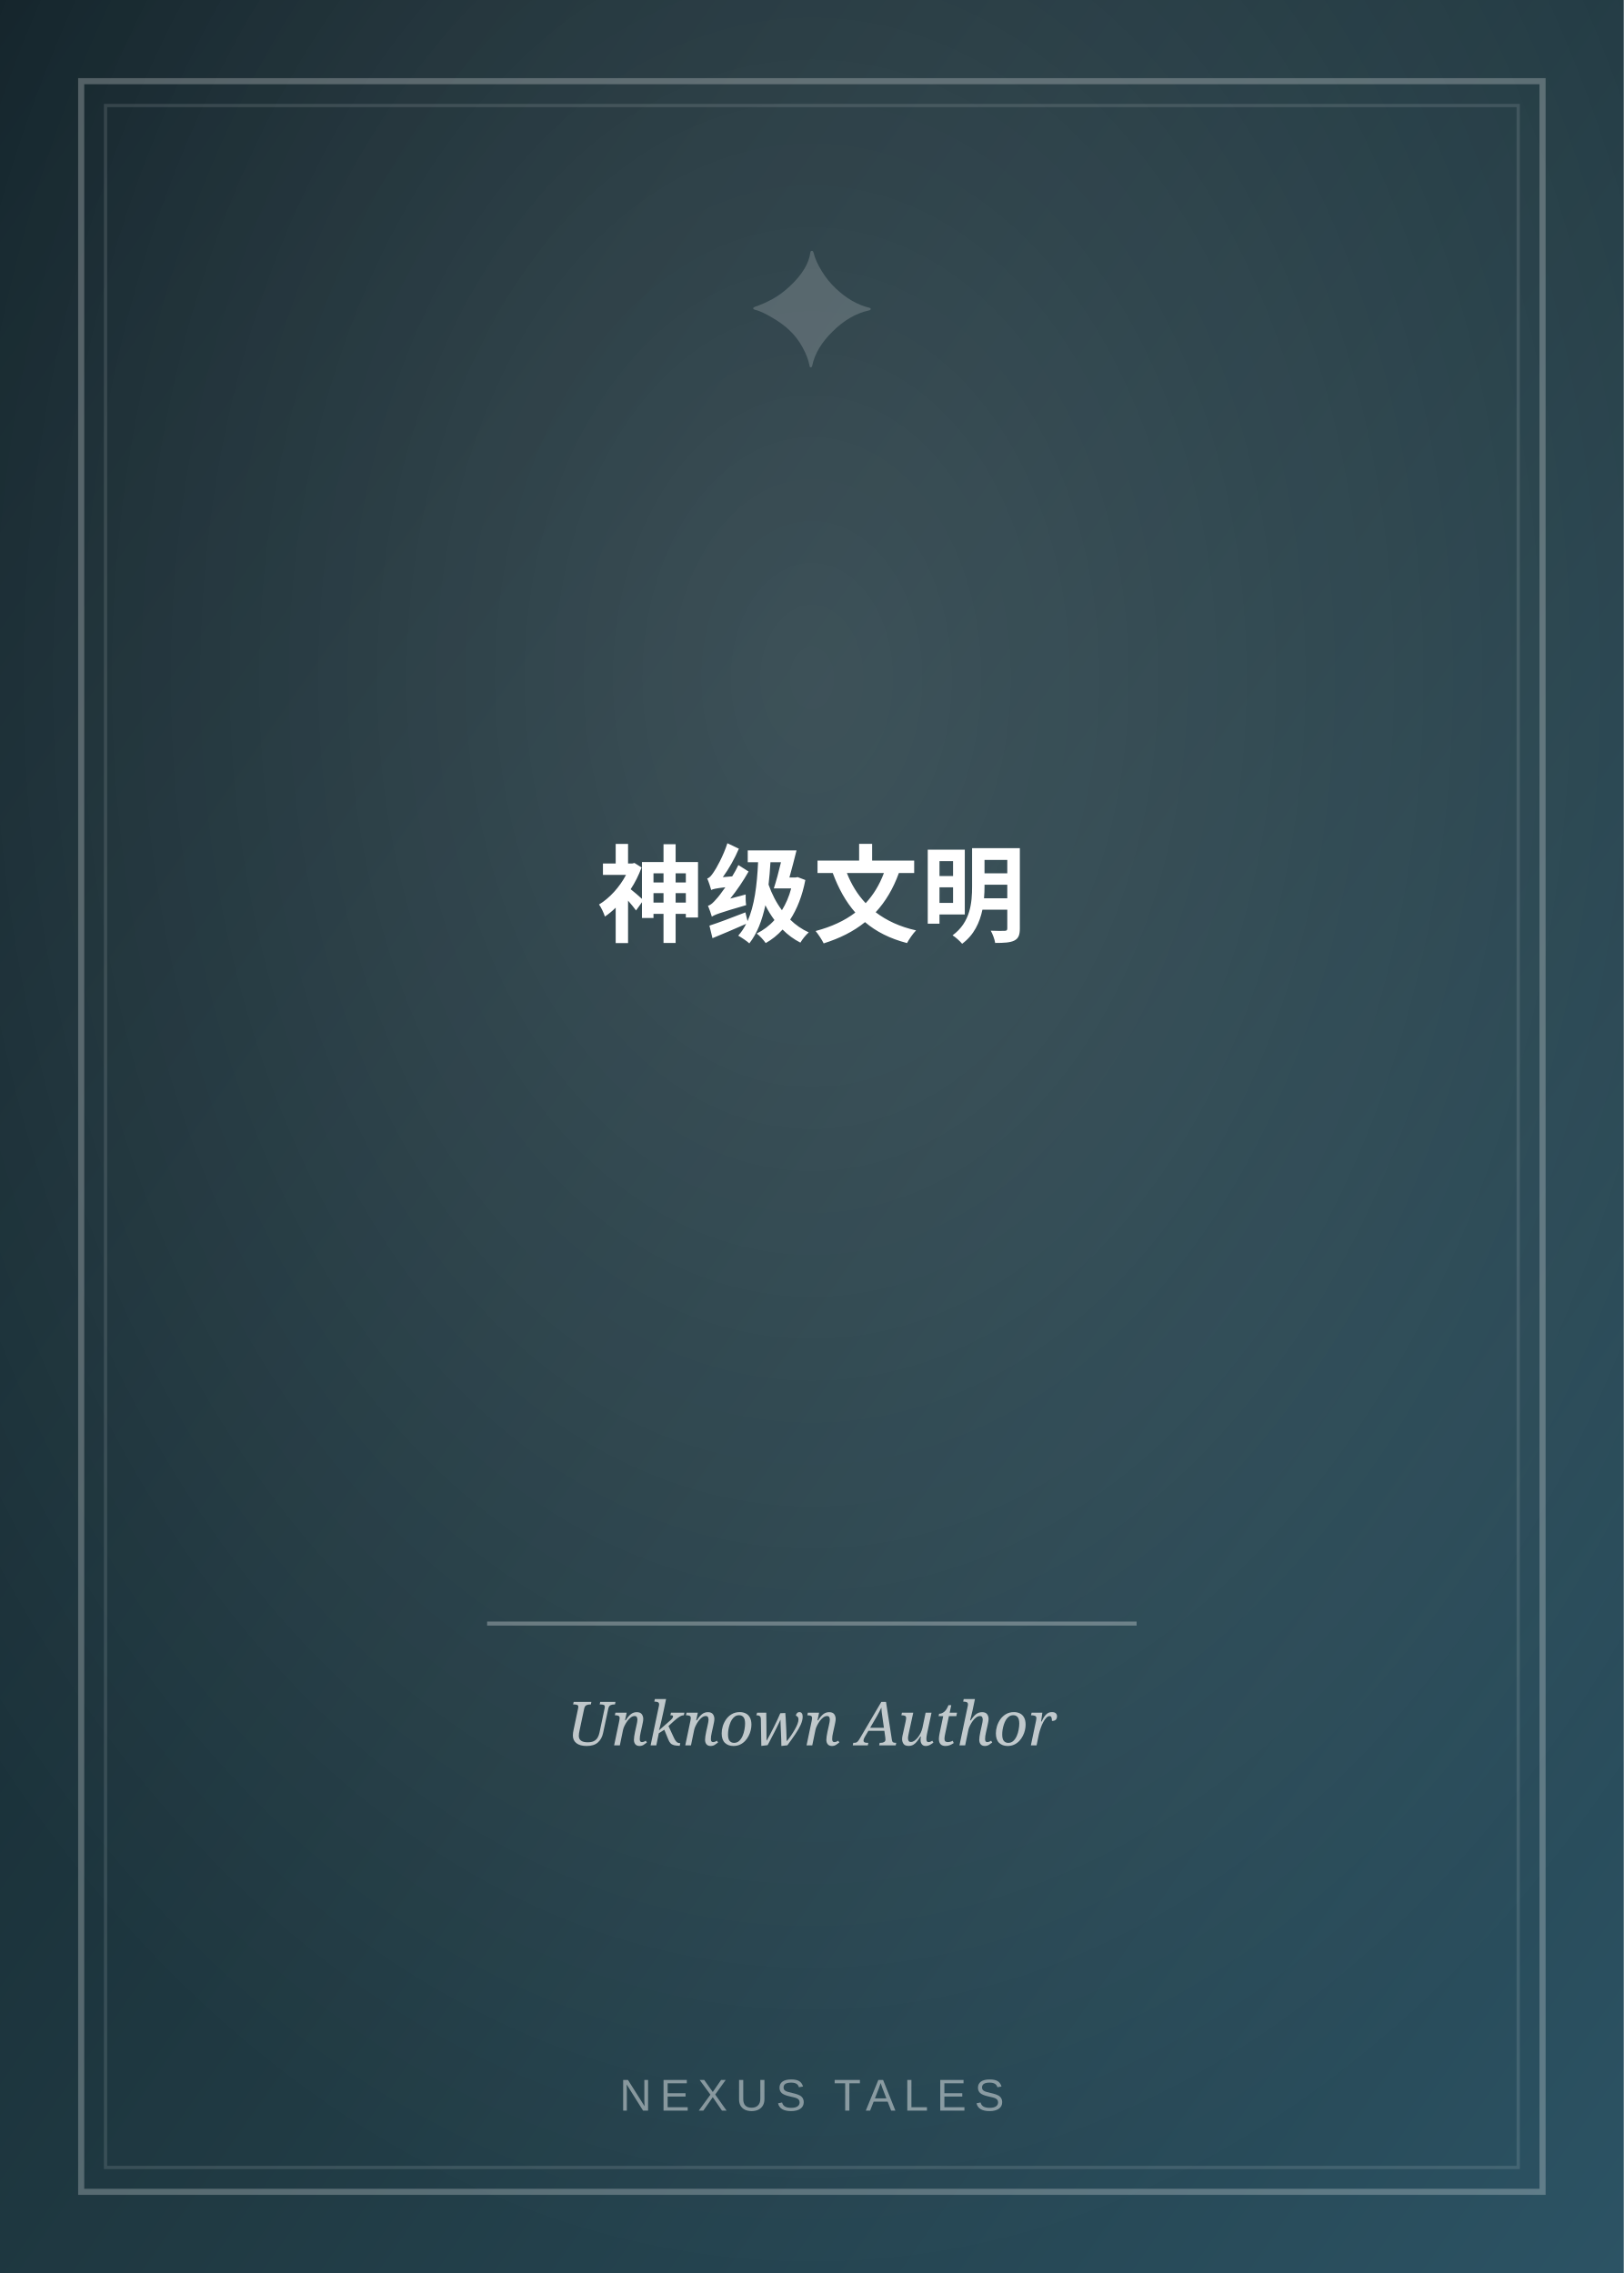
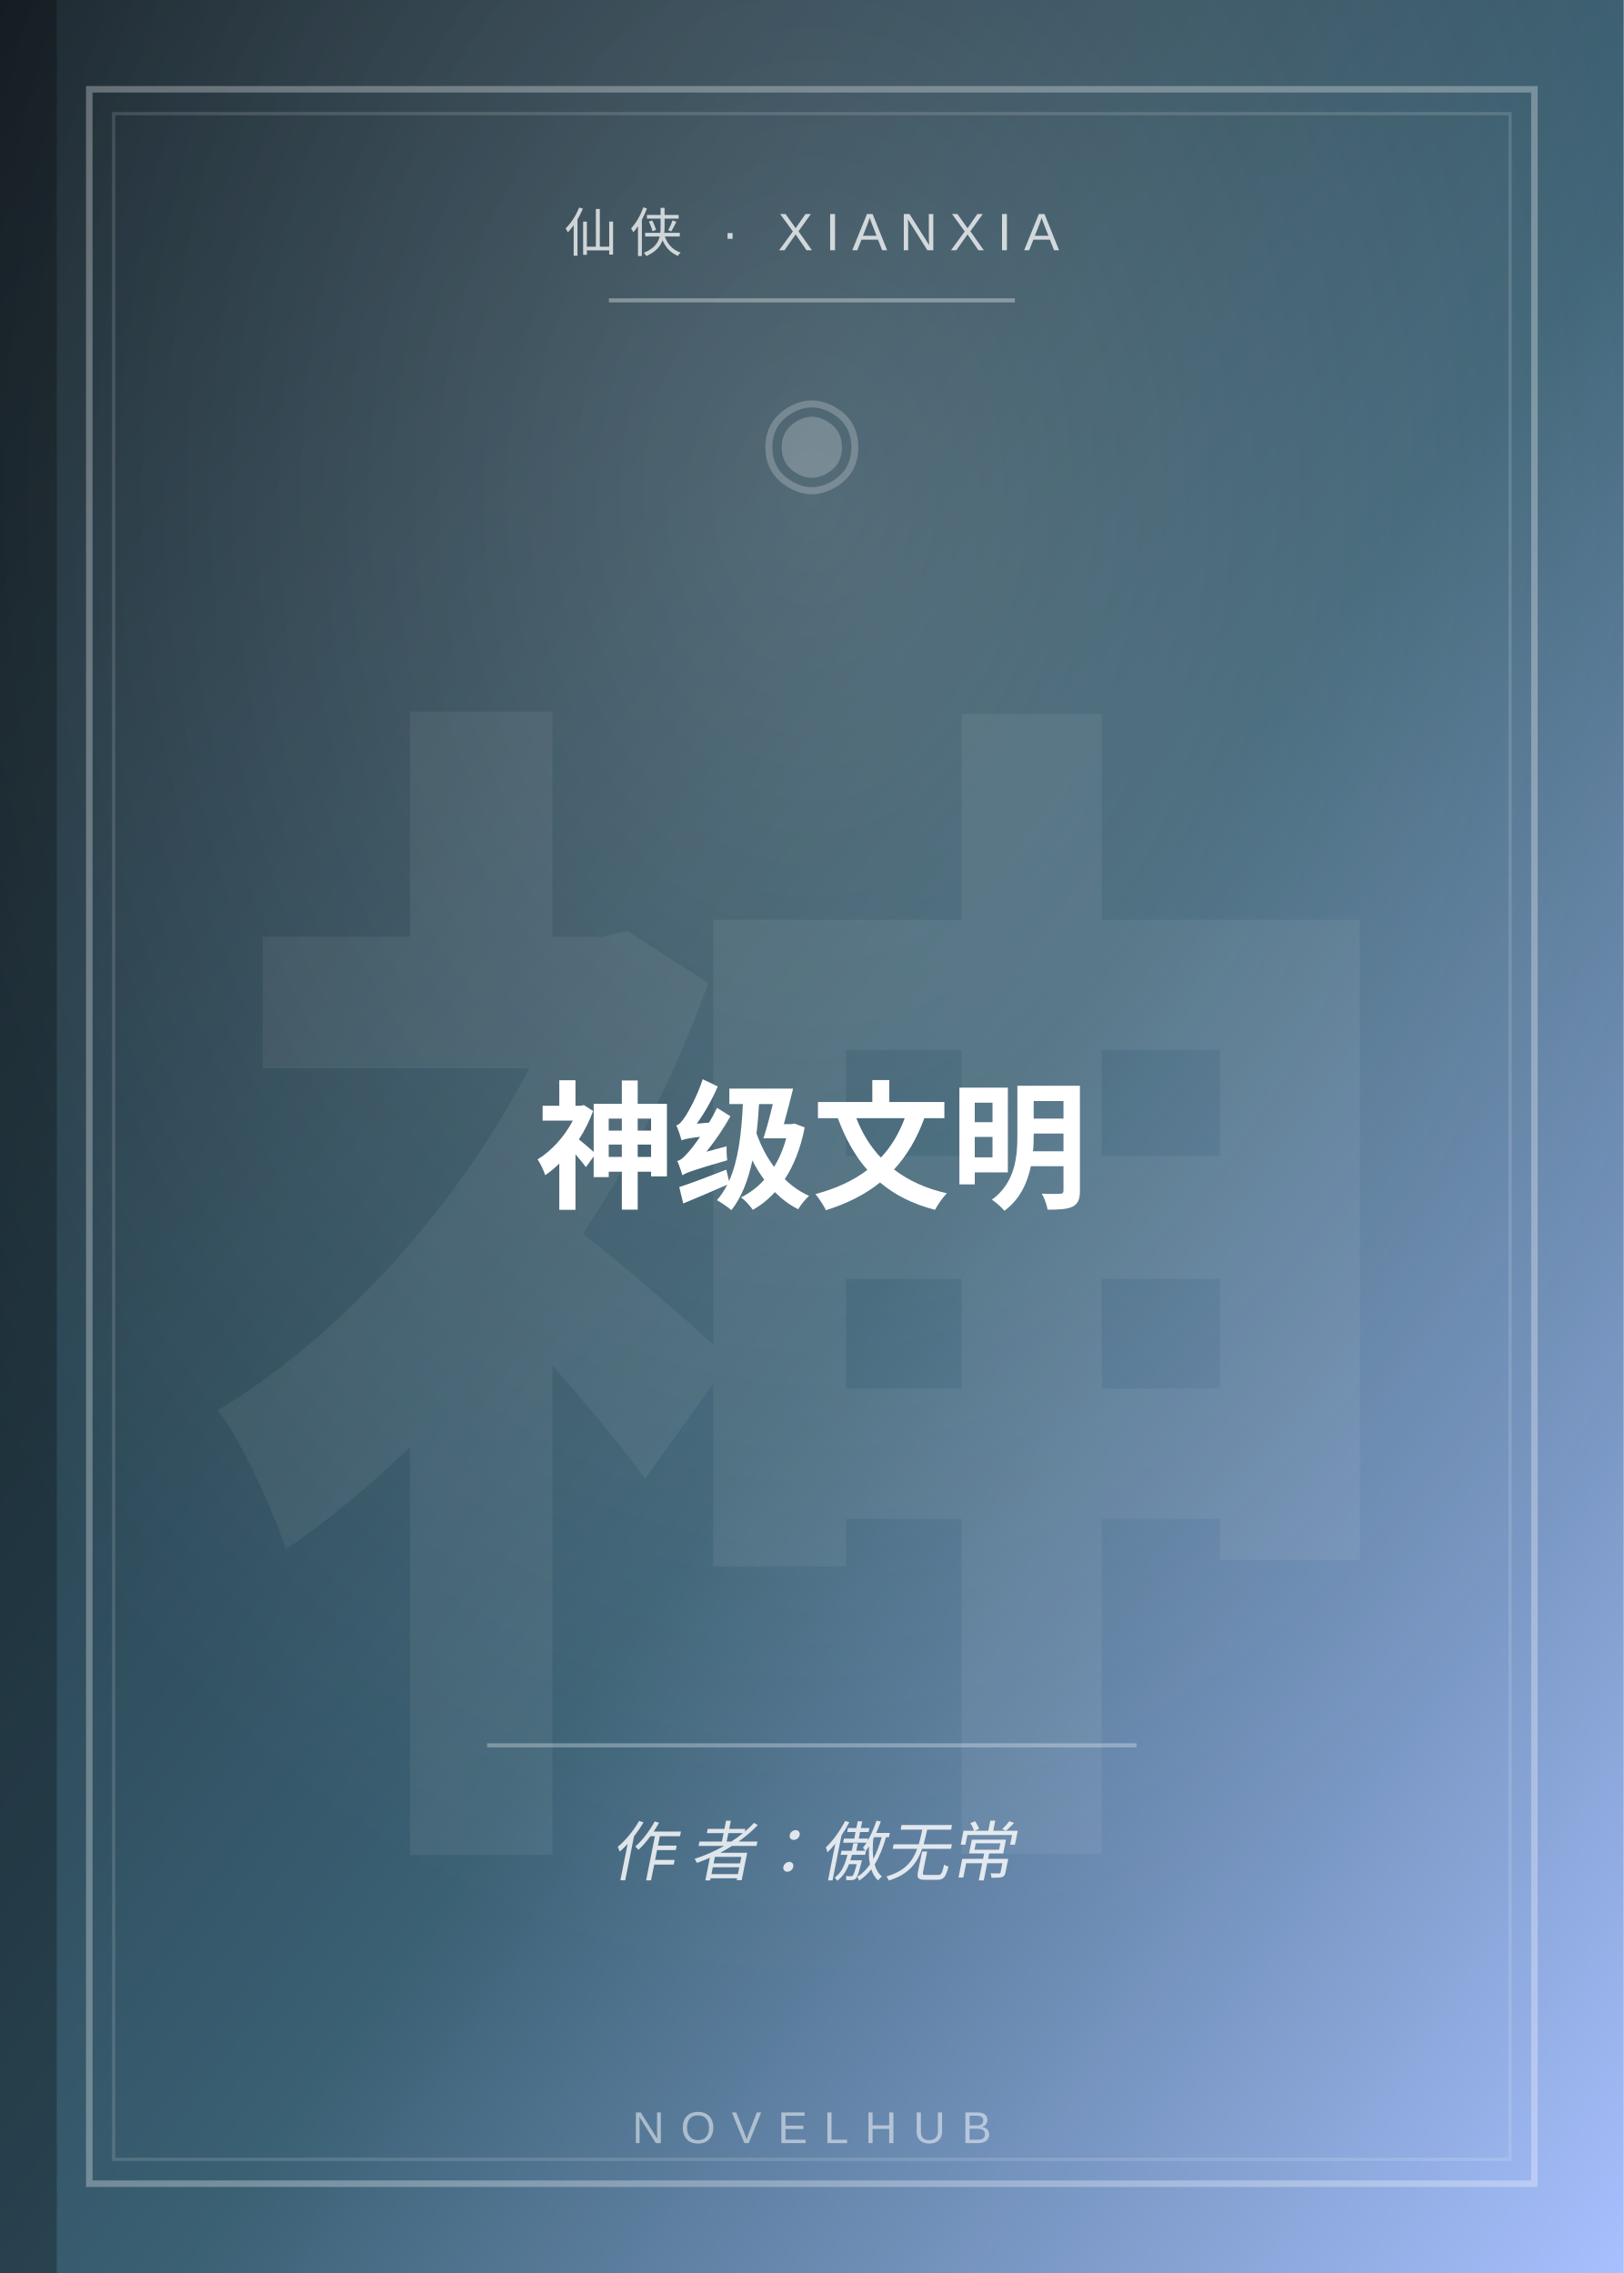
<svg xmlns="http://www.w3.org/2000/svg" width="400" height="560" viewBox="0 0 400 560">
  <defs>
    <linearGradient id="bg" x1="0%" y1="0%" x2="100%" y2="100%">
-       <stop offset="0%" style="stop-color:#0f2027" />
-       <stop offset="55%" style="stop-color:#203a43" />
-       <stop offset="100%" style="stop-color:#2c5364" />
+       <stop offset="0%" style="stop-color:#16222a" />
+       <stop offset="55%" style="stop-color:#3a6073" />
+       <stop offset="100%" style="stop-color:#a8c0ff" />
    </linearGradient>
-     <radialGradient id="glow" cx="50%" cy="30%" r="70%">
-       <stop offset="0%" style="stop-color:rgba(255,255,255,0.15)" />
+     <radialGradient id="glow" cx="50%" cy="22%" r="65%">
+       <stop offset="0%" style="stop-color:rgba(255,255,255,0.18)" />
      <stop offset="100%" style="stop-color:rgba(255,255,255,0)" />
    </radialGradient>
  </defs>
  <rect width="400" height="560" fill="url(#bg)" />
  <rect width="400" height="560" fill="url(#glow)" />
-   <rect x="20" y="20" width="360" height="520" fill="none" stroke="rgba(255,255,255,0.25)" stroke-width="1.5" />
-   <rect x="26" y="26" width="348" height="508" fill="none" stroke="rgba(255,255,255,0.12)" stroke-width="0.8" />
-   <text x="200" y="90" text-anchor="middle" font-size="40" fill="rgba(255,255,255,0.18)">✦</text>
-   <text x="200" y="230" text-anchor="middle" font-family="Georgia, serif" font-size="26" fill="#ffffff" font-weight="bold" letter-spacing="0.5">神级文明</text>
-   <line x1="120" y1="400" x2="280" y2="400" stroke="rgba(255,255,255,0.3)" stroke-width="1" />
-   <text x="200" y="430" text-anchor="middle" font-family="Georgia, serif" font-size="15" fill="rgba(255,255,255,0.7)" font-style="italic">Unknown Author</text>
-   <text x="200" y="520" text-anchor="middle" font-family="Arial, sans-serif" font-size="11" fill="rgba(255,255,255,0.45)" letter-spacing="2">NEXUS TALES</text>
+   <rect x="0" y="0" width="14" height="560" fill="rgba(0,0,0,0.28)" />
+   <text x="200" y="430" text-anchor="middle" font-size="300" fill="rgba(255,255,255,0.06)" font-family="serif" font-weight="bold">神</text>
+   <rect x="22" y="22" width="356" height="516" fill="none" stroke="rgba(255,255,255,0.30)" stroke-width="1.6" />
+   <rect x="28" y="28" width="344" height="504" fill="none" stroke="rgba(255,255,255,0.14)" stroke-width="0.8" />
+   <text x="200" y="62" text-anchor="middle" font-family="Arial,sans-serif" font-size="13" fill="rgba(255,255,255,0.75)" letter-spacing="3">仙侠 · XIANXIA</text>
+   <line x1="150" y1="74" x2="250" y2="74" stroke="rgba(255,255,255,0.35)" stroke-width="1" />
+   <text x="200" y="118" text-anchor="middle" font-size="30" fill="rgba(255,255,255,0.22)">◉</text>
+   <text x="200" y="295" text-anchor="middle" font-family="'PingFang SC','Microsoft YaHei',Georgia,serif" font-size="34" fill="#ffffff" font-weight="bold" style="text-shadow:0 2px 6px rgba(0,0,0,0.45)">神级文明</text>
+   <line x1="120" y1="430" x2="280" y2="430" stroke="rgba(255,255,255,0.30)" stroke-width="1" />
+   <text x="200" y="462" text-anchor="middle" font-family="'PingFang SC','Microsoft YaHei',Georgia,serif" font-size="16" fill="rgba(255,255,255,0.82)" font-style="italic">作 者：傲无常</text>
+   <text x="200" y="528" text-anchor="middle" font-family="Arial,sans-serif" font-size="11" fill="rgba(255,255,255,0.5)" letter-spacing="4">NOVELHUB</text>
</svg>
